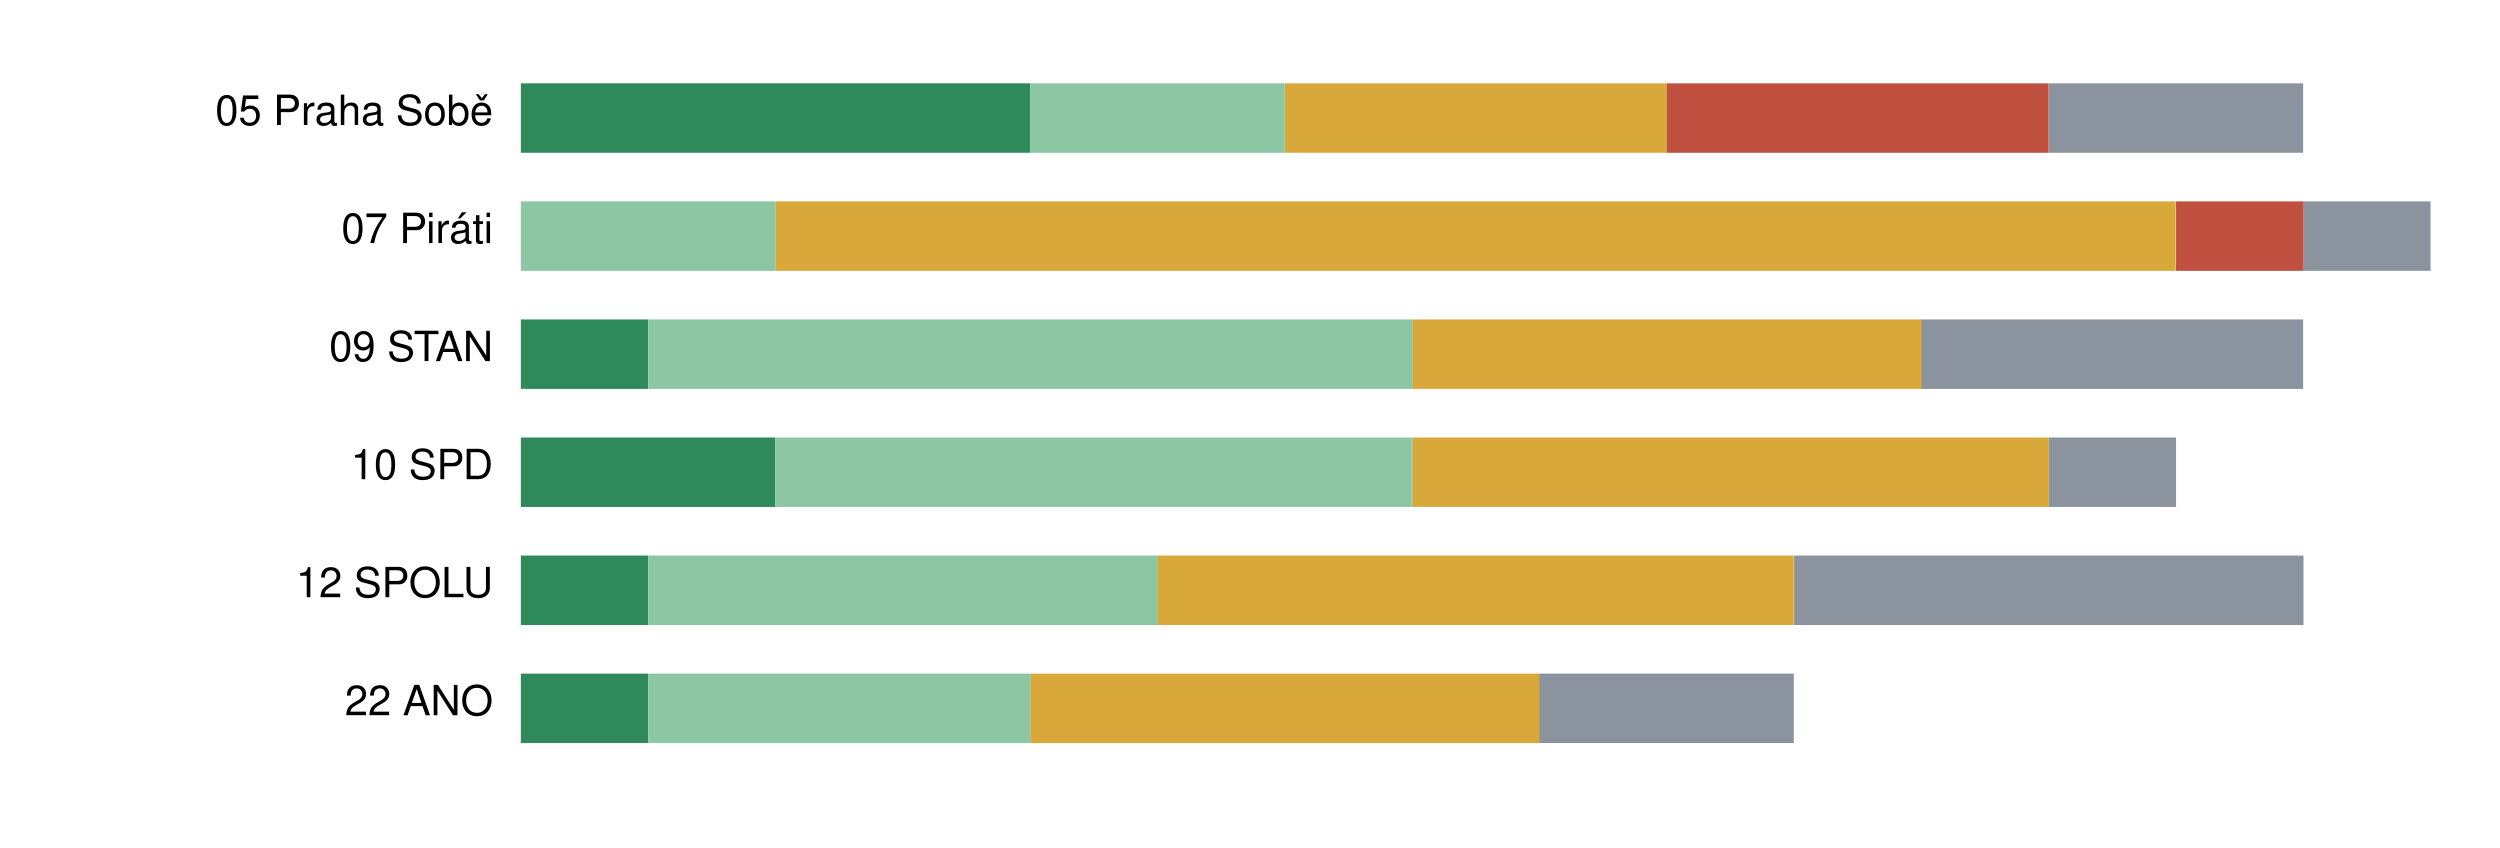
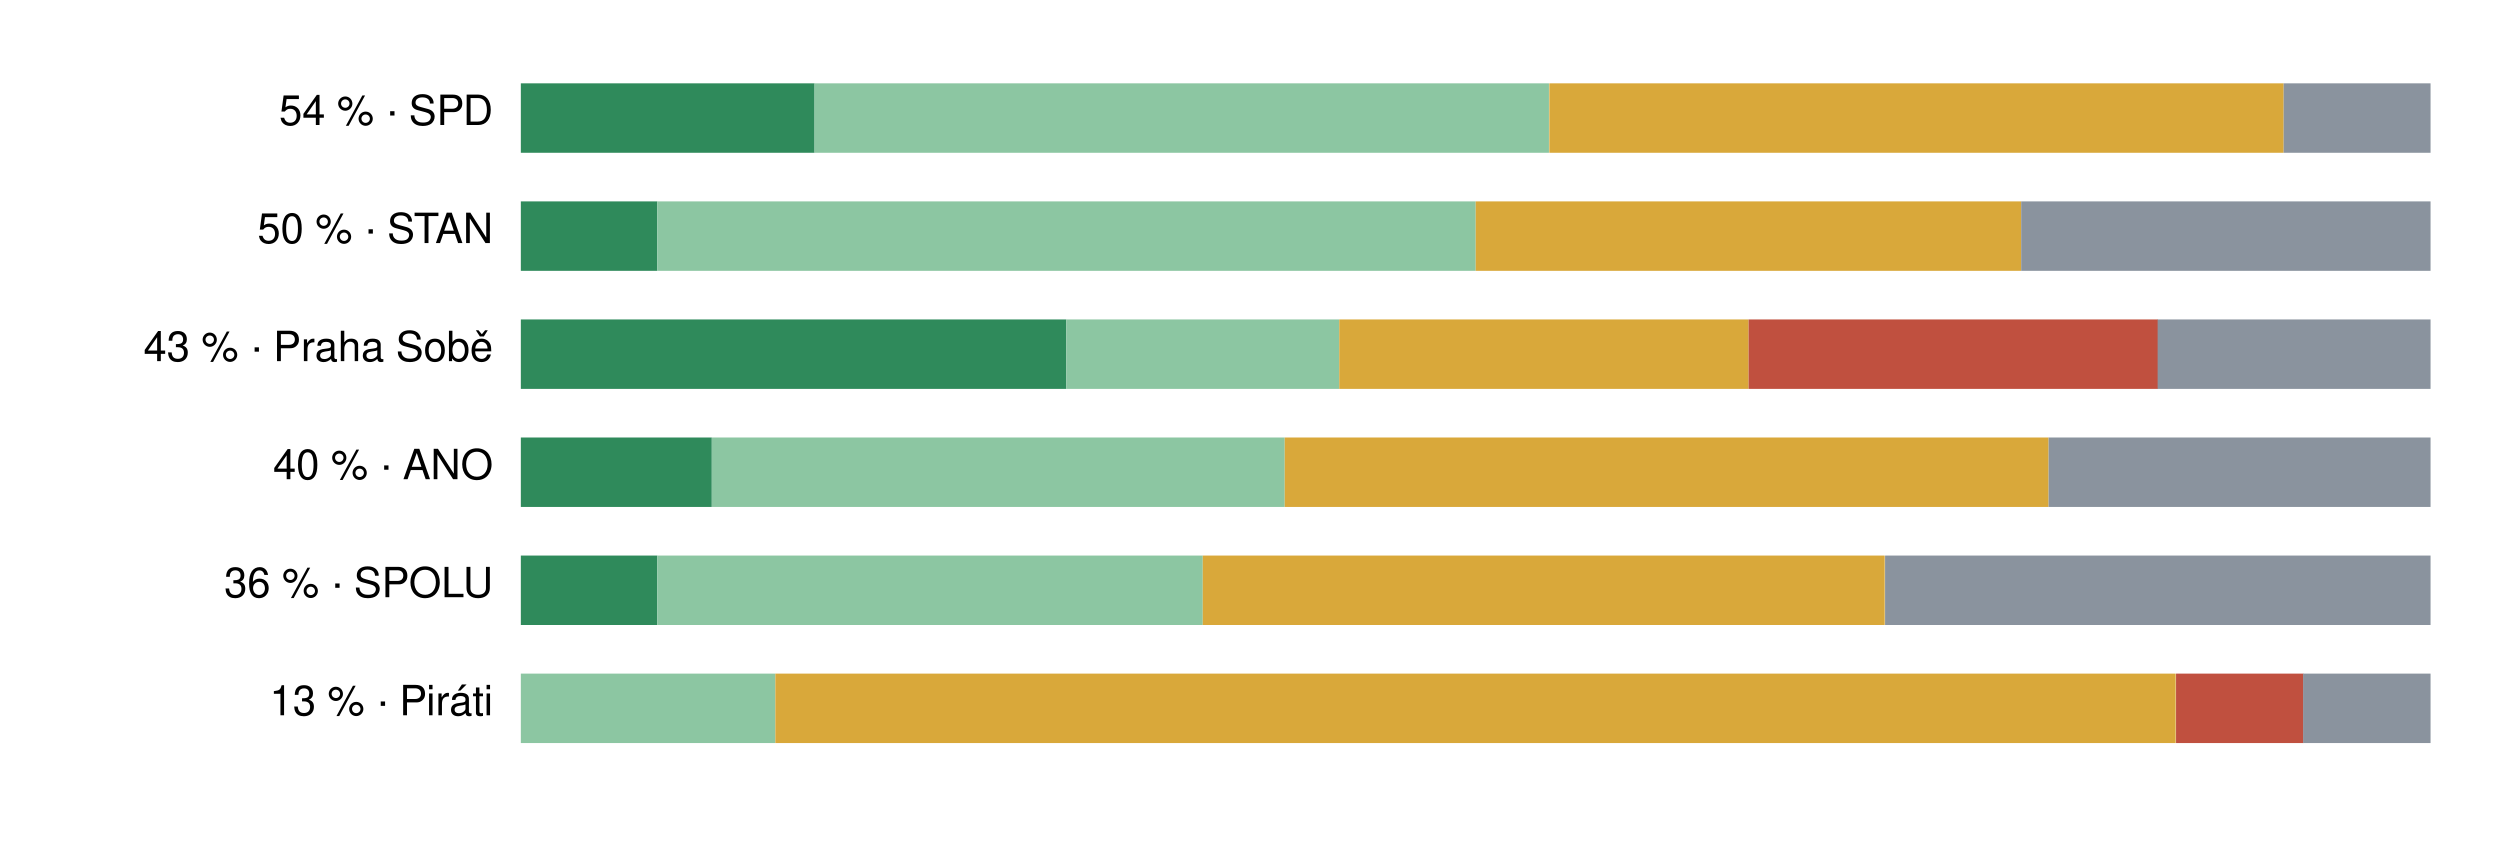
<svg xmlns="http://www.w3.org/2000/svg" viewBox="0 0 720 244">
-   <text x="142" y="36" text-anchor="end" font-size="12" font-family="Helvetica">05 Praha Sobě</text>
-   <rect x="150.0" y="24" width="146.7" height="20" fill="#2f8a5b" />
-   <rect x="296.7" y="24" width="73.3" height="20" fill="#8cc6a2" />
-   <rect x="370.0" y="24" width="110.0" height="20" fill="#d9a83a" />
-   <rect x="480.0" y="24" width="110.0" height="20" fill="#c0503f" />
-   <rect x="590.0" y="24" width="73.3" height="20" fill="#8a939e" />
-   <text x="142" y="70" text-anchor="end" font-size="12" font-family="Helvetica">07 Piráti</text>
-   <rect x="150.0" y="58" width="73.3" height="20" fill="#8cc6a2" />
-   <rect x="223.3" y="58" width="403.3" height="20" fill="#d9a83a" />
-   <rect x="626.7" y="58" width="36.7" height="20" fill="#c0503f" />
-   <rect x="663.3" y="58" width="36.7" height="20" fill="#8a939e" />
-   <text x="142" y="104" text-anchor="end" font-size="12" font-family="Helvetica">09 STAN</text>
-   <rect x="150.0" y="92" width="36.7" height="20" fill="#2f8a5b" />
-   <rect x="186.7" y="92" width="220.0" height="20" fill="#8cc6a2" />
-   <rect x="406.7" y="92" width="146.7" height="20" fill="#d9a83a" />
-   <rect x="553.3" y="92" width="110.0" height="20" fill="#8a939e" />
-   <text x="142" y="138" text-anchor="end" font-size="12" font-family="Helvetica">10 SPD</text>
-   <rect x="150.0" y="126" width="73.3" height="20" fill="#2f8a5b" />
-   <rect x="223.3" y="126" width="183.3" height="20" fill="#8cc6a2" />
-   <rect x="406.7" y="126" width="183.3" height="20" fill="#d9a83a" />
-   <rect x="590.0" y="126" width="36.7" height="20" fill="#8a939e" />
-   <text x="142" y="172" text-anchor="end" font-size="12" font-family="Helvetica">12 SPOLU</text>
-   <rect x="150.0" y="160" width="36.7" height="20" fill="#2f8a5b" />
-   <rect x="186.7" y="160" width="146.7" height="20" fill="#8cc6a2" />
-   <rect x="333.3" y="160" width="183.3" height="20" fill="#d9a83a" />
-   <rect x="516.7" y="160" width="146.7" height="20" fill="#8a939e" />
-   <text x="142" y="206" text-anchor="end" font-size="12" font-family="Helvetica">22 ANO</text>
-   <rect x="150.0" y="194" width="36.7" height="20" fill="#2f8a5b" />
-   <rect x="186.7" y="194" width="110.0" height="20" fill="#8cc6a2" />
-   <rect x="296.7" y="194" width="146.7" height="20" fill="#d9a83a" />
-   <rect x="443.3" y="194" width="73.3" height="20" fill="#8a939e" />
+   <text x="142" y="36" text-anchor="end" font-size="12" font-family="Helvetica">54 % · SPD</text>
+   <rect x="150.0" y="24" width="84.6" height="20" fill="#2f8a5b" />
+   <rect x="234.6" y="24" width="211.5" height="20" fill="#8cc6a2" />
+   <rect x="446.2" y="24" width="211.5" height="20" fill="#d9a83a" />
+   <rect x="657.7" y="24" width="42.3" height="20" fill="#8a939e" />
+   <text x="142" y="70" text-anchor="end" font-size="12" font-family="Helvetica">50 % · STAN</text>
+   <rect x="150.0" y="58" width="39.3" height="20" fill="#2f8a5b" />
+   <rect x="189.3" y="58" width="235.7" height="20" fill="#8cc6a2" />
+   <rect x="425.0" y="58" width="157.1" height="20" fill="#d9a83a" />
+   <rect x="582.1" y="58" width="117.9" height="20" fill="#8a939e" />
+   <text x="142" y="104" text-anchor="end" font-size="12" font-family="Helvetica">43 % · Praha Sobě</text>
+   <rect x="150.0" y="92" width="157.1" height="20" fill="#2f8a5b" />
+   <rect x="307.1" y="92" width="78.6" height="20" fill="#8cc6a2" />
+   <rect x="385.7" y="92" width="117.9" height="20" fill="#d9a83a" />
+   <rect x="503.6" y="92" width="117.9" height="20" fill="#c0503f" />
+   <rect x="621.4" y="92" width="78.6" height="20" fill="#8a939e" />
+   <text x="142" y="138" text-anchor="end" font-size="12" font-family="Helvetica">40 % · ANO</text>
+   <rect x="150.0" y="126" width="55.0" height="20" fill="#2f8a5b" />
+   <rect x="205.0" y="126" width="165.0" height="20" fill="#8cc6a2" />
+   <rect x="370.0" y="126" width="220.0" height="20" fill="#d9a83a" />
+   <rect x="590.0" y="126" width="110.0" height="20" fill="#8a939e" />
+   <text x="142" y="172" text-anchor="end" font-size="12" font-family="Helvetica">36 % · SPOLU</text>
+   <rect x="150.0" y="160" width="39.3" height="20" fill="#2f8a5b" />
+   <rect x="189.3" y="160" width="157.1" height="20" fill="#8cc6a2" />
+   <rect x="346.4" y="160" width="196.4" height="20" fill="#d9a83a" />
+   <rect x="542.9" y="160" width="157.1" height="20" fill="#8a939e" />
+   <text x="142" y="206" text-anchor="end" font-size="12" font-family="Helvetica">13 % · Piráti</text>
+   <rect x="150.0" y="194" width="73.3" height="20" fill="#8cc6a2" />
+   <rect x="223.3" y="194" width="403.3" height="20" fill="#d9a83a" />
+   <rect x="626.7" y="194" width="36.7" height="20" fill="#c0503f" />
+   <rect x="663.3" y="194" width="36.7" height="20" fill="#8a939e" />
</svg>
